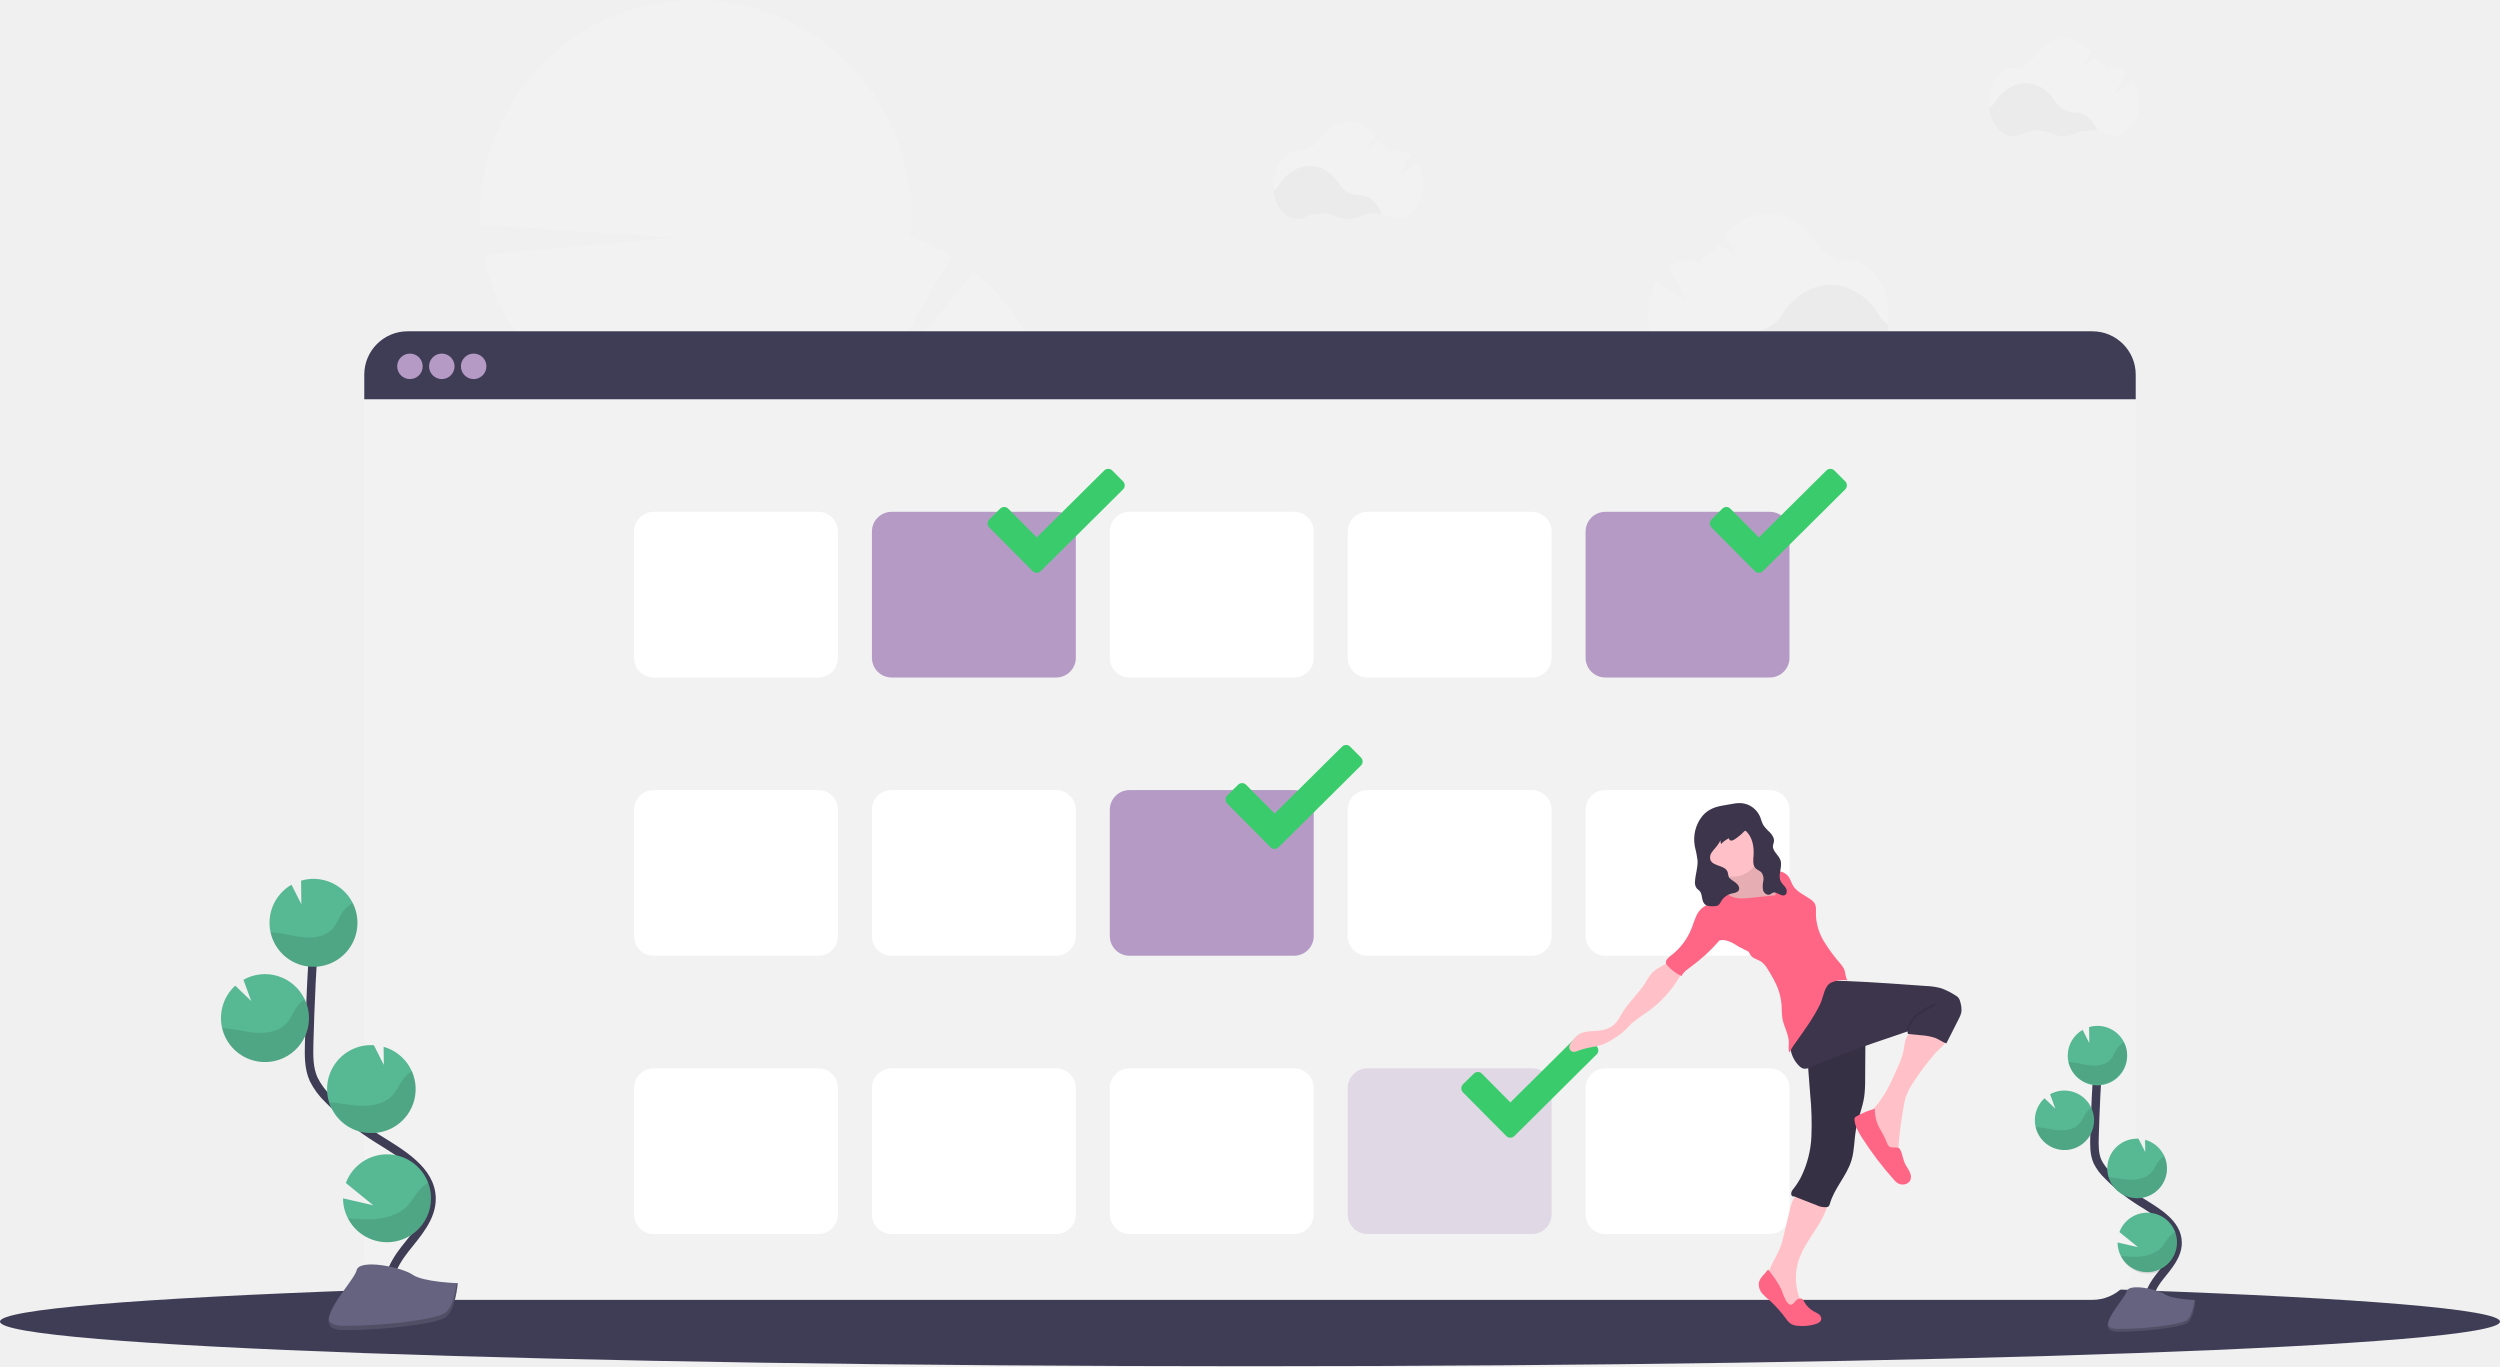
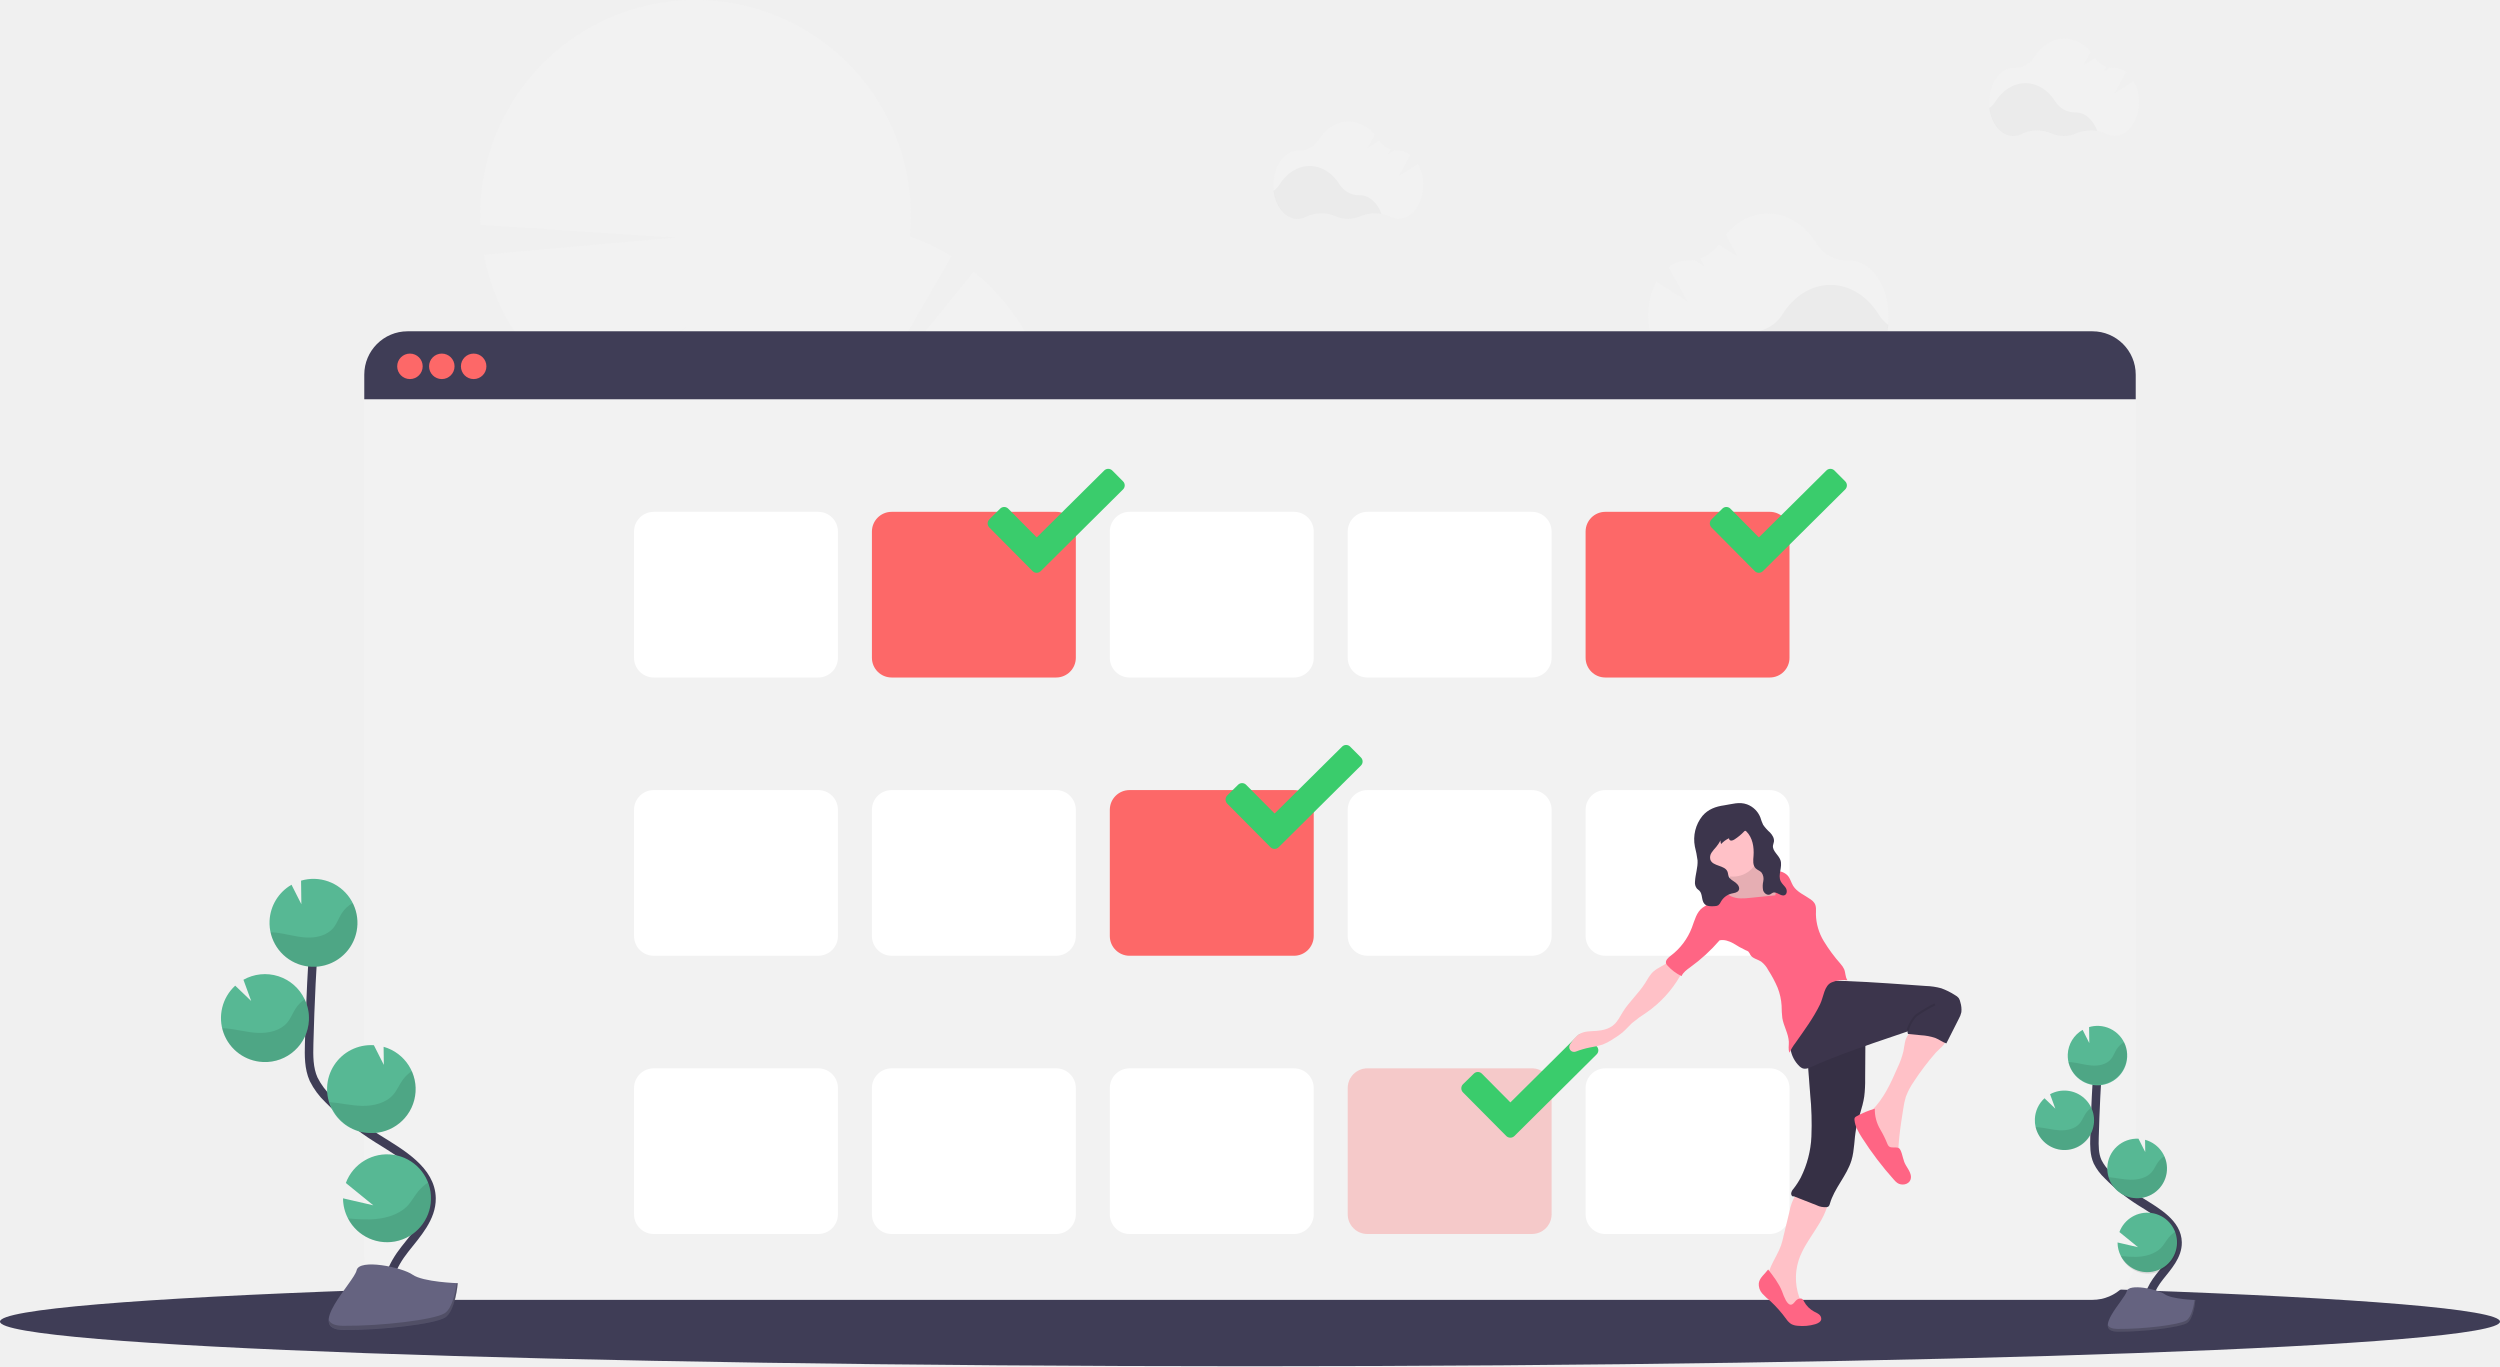
<svg xmlns="http://www.w3.org/2000/svg" id="af276b94-b3c8-433b-9b31-66faa65c3372" data-name="Layer 1" width="1177" height="643.22" viewBox="0 0 1177 643.22">
  <path d="M469.83,256.31l-51,63.17,40.65-70.43a101.89,101.89,0,0,0-19.68-9.36,101.35,101.35,0,1,0-202.11-5.53l92.12,6.06-90.5,8.13A101.5,101.5,0,0,0,284.19,315l50.43-32.72-41.94,37.6a101.56,101.56,0,0,0,12.88,5.54A101.33,101.33,0,0,0,373,431,101.34,101.34,0,0,0,510.86,535.32a34.76,34.76,0,0,0,4.69,11.17,33.28,33.28,0,0,0,12.83,11.89,34.62,34.62,0,0,0,18.21,28.54,34.68,34.68,0,0,0,18.21,28.53A34.66,34.66,0,0,0,583,644a33.4,33.4,0,0,0,5.38,16.64c8.23,12.89,22.89,18.25,32.74,12s11.16-21.83,2.93-34.73A33.44,33.44,0,0,0,611.24,626,34.68,34.68,0,0,0,593,597.43a34.66,34.66,0,0,0-18.22-28.53,34.62,34.62,0,0,0-18.21-28.53,33.39,33.39,0,0,0-5.39-16.64,34.6,34.6,0,0,0-8-8.86,101.33,101.33,0,0,0-35.91-169.55,101.41,101.41,0,0,0-37.43-89Z" transform="translate(-11.5 -128.39)" fill="#f2f2f2" />
  <path d="M679.07,205.6l-9.1,5.77,5.53-10.05a9,9,0,0,0-5.51-2h-.14a10.79,10.79,0,0,1-1.89-.14l-3.09,2,1.33-2.41a11,11,0,0,1-5.4-4.09l-5.52,3.5,3.49-6.34a16.17,16.17,0,0,0-12.37-6.26c-5.75,0-10.86,3.42-14.16,8.74a10.57,10.57,0,0,1-9.36,5h-.31c-6.34,0-11.48,7.19-11.48,16s5.14,16.05,11.48,16.05a8.62,8.62,0,0,0,4-1,16.56,16.56,0,0,1,13.89-.27,14.52,14.52,0,0,0,11.81,0,16.58,16.58,0,0,1,13.77.27,8.61,8.61,0,0,0,4,1c6.34,0,11.48-7.18,11.48-16.05A20.28,20.28,0,0,0,679.07,205.6Z" transform="translate(-11.5 -128.39)" fill="#f2f2f2" />
  <path d="M661.92,229.09a17,17,0,0,0-9.83,1.07,14.52,14.52,0,0,1-11.81,0,16.58,16.58,0,0,0-13.9.27,8.55,8.55,0,0,1-4,1c-5.64,0-10.32-5.67-11.3-13.15a10.93,10.93,0,0,0,2.82-3c3.3-5.32,8.42-8.73,14.16-8.73s10.79,3.37,14.09,8.63a10.85,10.85,0,0,0,9.36,5.14h.15C656.15,220.25,660,223.85,661.92,229.09Z" transform="translate(-11.5 -128.39)" opacity="0.03" />
  <path d="M1016.07,166.6l-9.1,5.77,5.53-10.05a9,9,0,0,0-5.51-2h-.14a10.79,10.79,0,0,1-1.89-.14l-3.09,2,1.33-2.41a11,11,0,0,1-5.4-4.09l-5.52,3.5,3.49-6.34a16.17,16.17,0,0,0-12.37-6.26c-5.75,0-10.86,3.42-14.16,8.74a10.57,10.57,0,0,1-9.36,5h-.31c-6.34,0-11.48,7.19-11.48,16s5.14,16.05,11.48,16.05a8.62,8.62,0,0,0,4-1,16.56,16.56,0,0,1,13.89-.27,14.52,14.52,0,0,0,11.81,0,16.58,16.58,0,0,1,13.77.27,8.61,8.61,0,0,0,4,1c6.34,0,11.48-7.18,11.48-16.05A20.28,20.28,0,0,0,1016.07,166.6Z" transform="translate(-11.5 -128.39)" fill="#f2f2f2" />
  <path d="M998.92,190.09a17,17,0,0,0-9.83,1.07,14.52,14.52,0,0,1-11.81,0,16.58,16.58,0,0,0-13.9.27,8.55,8.55,0,0,1-4,1c-5.64,0-10.32-5.67-11.3-13.15a10.93,10.93,0,0,0,2.82-3c3.3-5.32,8.42-8.73,14.16-8.73s10.79,3.37,14.09,8.63a10.85,10.85,0,0,0,9.36,5.14h.15C993.15,181.25,997,184.85,998.92,190.09Z" transform="translate(-11.5 -128.39)" opacity="0.03" />
  <path d="M791.34,261,806,270.32l-8.88-16.15a14.48,14.48,0,0,1,8.85-3.15h.23a17.08,17.08,0,0,0,3-.22l4.95,3.14L812,250.08a17.78,17.78,0,0,0,8.67-6.58l8.87,5.62L824,238.93c5.19-6.22,12.18-10,19.87-10,9.23,0,17.44,5.48,22.75,14a17,17,0,0,0,15,8.11h.5c10.18,0,18.43,11.54,18.43,25.78s-8.25,25.79-18.43,25.79a13.86,13.86,0,0,1-6.43-1.61,26.59,26.59,0,0,0-22.31-.43,23.28,23.28,0,0,1-19,0,26.64,26.64,0,0,0-22.12.43,13.9,13.9,0,0,1-6.35,1.57c-10.19,0-18.44-11.54-18.44-25.79A32.78,32.78,0,0,1,791.34,261Z" transform="translate(-11.5 -128.39)" fill="#f2f2f2" />
  <path d="M818.89,298.77a27.36,27.36,0,0,1,15.8,1.72,23.28,23.28,0,0,0,19,0,26.61,26.61,0,0,1,22.32.43,13.82,13.82,0,0,0,6.42,1.61c9.05,0,16.57-9.11,18.14-21.13a17.44,17.44,0,0,1-4.52-4.88c-5.31-8.54-13.52-14-22.75-14s-17.33,5.42-22.64,13.88a17.44,17.44,0,0,1-15,8.25h-.23C828.17,284.58,821.93,290.36,818.89,298.77Z" transform="translate(-11.5 -128.39)" opacity="0.03" />
  <ellipse cx="588.5" cy="622.22" rx="588.5" ry="21" fill="#3f3d56" />
  <rect x="171.5" y="155.97" width="834" height="456" rx="20.42" fill="#f2f2f2" />
  <path d="M1017,304.78v11.58H183V304.78a20.42,20.42,0,0,1,20.42-20.42H996.58A20.42,20.42,0,0,1,1017,304.78Z" transform="translate(-11.5 -128.39)" fill="#3f3d56" />
-   <circle cx="193" cy="172.47" r="6" fill="#b59ac5" />
-   <circle cx="208" cy="172.47" r="6" fill="#b59ac5" />
-   <circle cx="223" cy="172.47" r="6" fill="#b59ac5" />
+   <circle cx="193" cy="172.47" r="6" fill="#fd6868" />
+   <circle cx="208" cy="172.47" r="6" fill="#fd6868" />
+   <circle cx="223" cy="172.47" r="6" fill="#fd6868" />
  <path d="M347.5,503.86" transform="translate(-11.5 -128.39)" fill="none" stroke="#f2f2f2" stroke-miterlimit="10" stroke-width="2" />
  <path d="M333.5,502.86" transform="translate(-11.5 -128.39)" fill="none" stroke="#f2f2f2" stroke-miterlimit="10" stroke-width="2" />
  <rect x="298.5" y="240.97" width="96" height="78" rx="9.29" fill="#fff" />
-   <rect x="410.5" y="240.97" width="96" height="78" rx="9.29" fill="#b59ac5" />
+   <rect x="410.5" y="240.97" width="96" height="78" rx="9.29" fill="#fd6868" />
  <rect x="522.5" y="240.97" width="96" height="78" rx="9.29" fill="#fff" />
  <rect x="634.5" y="240.97" width="96" height="78" rx="9.29" fill="#fff" />
-   <rect x="746.5" y="240.97" width="96" height="78" rx="9.29" fill="#b59ac5" />
+   <rect x="746.5" y="240.97" width="96" height="78" rx="9.29" fill="#fd6868" />
  <rect x="298.5" y="371.97" width="96" height="78" rx="9.29" fill="#fff" />
  <rect x="410.5" y="371.97" width="96" height="78" rx="9.29" fill="#fff" />
-   <rect x="522.5" y="371.97" width="96" height="78" rx="9.29" fill="#b59ac5" />
+   <rect x="522.5" y="371.97" width="96" height="78" rx="9.29" fill="#fd6868" />
  <rect x="634.5" y="371.97" width="96" height="78" rx="9.29" fill="#fff" />
  <rect x="746.5" y="371.97" width="96" height="78" rx="9.29" fill="#fff" />
  <rect x="298.5" y="502.97" width="96" height="78" rx="9.29" fill="#fff" />
  <rect x="410.5" y="502.97" width="96" height="78" rx="9.29" fill="#fff" />
  <rect x="522.5" y="502.97" width="96" height="78" rx="9.29" fill="#fff" />
-   <rect x="634.5" y="502.97" width="96" height="78" rx="9.29" fill="#b59ac5" opacity="0.3" />
+   <rect x="634.5" y="502.97" width="96" height="78" rx="9.29" fill="#fd6868" opacity="0.3" />
  <rect x="746.5" y="502.97" width="96" height="78" rx="9.29" fill="#fff" />
  <path d="M540.22,355l-5.06-5.09a2.68,2.68,0,0,0-3.81,0l-31.76,31.49-13.43-13.54a2.66,2.66,0,0,0-3.78,0l-5.11,5.05a2.72,2.72,0,0,0,0,3.82l20.39,20.55a2.72,2.72,0,0,0,3.82,0l38.74-38.46A2.68,2.68,0,0,0,540.22,355Z" transform="translate(-11.5 -128.39)" fill="#3acc6c" />
  <path d="M880.22,355l-5.06-5.09a2.68,2.68,0,0,0-3.81,0l-31.76,31.49-13.43-13.54a2.66,2.66,0,0,0-3.78,0l-5.11,5.05a2.72,2.72,0,0,0,0,3.82l20.39,20.55a2.72,2.72,0,0,0,3.82,0l38.74-38.46A2.68,2.68,0,0,0,880.22,355Z" transform="translate(-11.5 -128.39)" fill="#3acc6c" />
  <path d="M652.22,485l-5.06-5.09a2.68,2.68,0,0,0-3.81,0l-31.76,31.49-13.43-13.54a2.66,2.66,0,0,0-3.78,0l-5.11,5.05a2.72,2.72,0,0,0,0,3.82l20.39,20.55a2.72,2.72,0,0,0,3.82,0l38.74-38.46A2.68,2.68,0,0,0,652.22,485Z" transform="translate(-11.5 -128.39)" fill="#3acc6c" />
  <path d="M763.22,621l-5.06-5.09a2.68,2.68,0,0,0-3.81,0l-31.76,31.49-13.43-13.54a2.66,2.66,0,0,0-3.78,0l-5.11,5a2.72,2.72,0,0,0,0,3.82l20.39,20.55a2.72,2.72,0,0,0,3.82,0l38.74-38.46A2.68,2.68,0,0,0,763.22,621Z" transform="translate(-11.5 -128.39)" fill="#3acc6c" />
  <path d="M1023.9,746.78c-3-5.51.4-12.27,4.29-17.18s8.61-10,8.51-16.29c-.15-9-9.7-14.32-17.33-19.09a84,84,0,0,1-15.56-12.51,22.8,22.8,0,0,1-4.78-6.4c-1.58-3.52-1.54-7.52-1.44-11.37q.51-19.26,1.91-38.49" transform="translate(-11.5 -128.39)" fill="none" stroke="#3f3d56" stroke-miterlimit="10" stroke-width="4" />
  <path d="M985,624.75a14,14,0,0,1,7-11.5l3.14,6.22-.1-7.53a14.22,14.22,0,0,1,4.63-.56A14,14,0,1,1,985,624.75Z" transform="translate(-11.5 -128.39)" fill="#57b894" />
  <path d="M1010,719.74a14,14,0,1,0-.68-11.3l8.77,7.13-9.65-2.23A14,14,0,0,0,1010,719.74Z" transform="translate(-11.5 -128.39)" fill="#57b894" />
  <path d="M1017,692.49A14,14,0,0,0,1021.4,665l.08,5.78-3.18-6.29h0a14,14,0,0,0-14.67,13.36,13.84,13.84,0,0,0,.6,4.79A14,14,0,0,0,1017,692.49Z" transform="translate(-11.5 -128.39)" fill="#57b894" />
  <path d="M982.88,669.82a14,14,0,1,0-6.21-26.27l2.48,6.8-5.1-4.9a14,14,0,0,0-4.53,9.69,13.79,13.79,0,0,0,.35,3.87A14,14,0,0,0,982.88,669.82Z" transform="translate(-11.5 -128.39)" fill="#57b894" />
  <path d="M986.88,628.49c3.24.35,6.39,1.36,9.64,1.56s6.82-.57,8.88-3.1c1.1-1.36,1.66-3.08,2.59-4.57a10,10,0,0,1,3.54-3.33,14,14,0,1,1-26.24,9.32Q986.09,628.4,986.88,628.49Z" transform="translate(-11.5 -128.39)" opacity="0.1" />
  <path d="M982.88,669.82a14,14,0,0,0,13.35-20,10.37,10.37,0,0,0-2.82,2.82c-1,1.51-1.61,3.26-2.78,4.64-2.19,2.57-5.92,3.41-9.31,3.26s-6.66-1.12-10-1.43c-.47,0-.94-.07-1.42-.08A14,14,0,0,0,982.88,669.82Z" transform="translate(-11.5 -128.39)" opacity="0.1" />
  <path d="M1017,692.49a14,14,0,0,0,13.46-19.76,11.48,11.48,0,0,0-3,2.85c-1.09,1.54-1.77,3.31-3,4.73-2.37,2.64-6.35,3.57-9.93,3.49s-6.83-.93-10.28-1.2A14,14,0,0,0,1017,692.49Z" transform="translate(-11.5 -128.39)" opacity="0.1" />
  <path d="M1010,719.74a14,14,0,0,0,25.59-11.45,13.59,13.59,0,0,0-3.08,2.75c-1.34,1.62-2.22,3.47-3.76,5-2.87,2.82-7.5,4-11.63,4.09A60,60,0,0,1,1010,719.74Z" transform="translate(-11.5 -128.39)" opacity="0.1" />
  <path d="M1045.07,740.43s-11.08-.34-14.42-2.72-17-5.21-17.86-1.4-16.65,19-4.15,19.06,29.06-2,32.4-4S1045.07,740.43,1045.07,740.43Z" transform="translate(-11.5 -128.39)" fill="#656380" />
  <path d="M1008.42,754.05c12.51.1,29.06-1.95,32.39-4,2.54-1.55,3.55-7.09,3.89-9.65h.37s-.7,8.94-4,11-19.89,4.08-32.4,4c-3.61,0-4.85-1.31-4.78-3.21C1004.36,753.31,1005.73,754,1008.42,754.05Z" transform="translate(-11.5 -128.39)" opacity="0.2" />
  <path d="M195.79,741.86c-4.39-8.12.59-18.08,6.31-25.33s12.7-14.78,12.56-24c-.22-13.27-14.3-21.1-25.56-28.14a124.61,124.61,0,0,1-22.94-18.44,33.79,33.79,0,0,1-7-9.44c-2.33-5.19-2.26-11.09-2.11-16.78q.72-28.4,2.8-56.75" transform="translate(-11.5 -128.39)" fill="none" stroke="#3f3d56" stroke-miterlimit="10" stroke-width="4" />
  <path d="M138.41,561.93a20.68,20.68,0,0,1,10.33-17l4.64,9.17-.14-11.1a20.7,20.7,0,1,1-14.83,18.89Z" transform="translate(-11.5 -128.39)" fill="#57b894" />
  <path d="M175.32,702a20.69,20.69,0,1,0-1-16.66l12.92,10.51L173,692.56A20.61,20.61,0,0,0,175.32,702Z" transform="translate(-11.5 -128.39)" fill="#57b894" />
  <path d="M185.54,661.82a20.7,20.7,0,0,0,6.56-40.6l.11,8.52-4.69-9.27h-.05a20.7,20.7,0,1,0-1.93,41.35Z" transform="translate(-11.5 -128.39)" fill="#57b894" />
  <path d="M135.3,628.39a20.71,20.71,0,0,0,21.64-19.71,20.44,20.44,0,0,0-2-9.81,20.67,20.67,0,0,0-28.83-9.21l3.65,10-7.52-7.22a20.7,20.7,0,0,0,13,35.93Z" transform="translate(-11.5 -128.39)" fill="#57b894" />
  <path d="M141.2,567.44c4.77.53,9.42,2,14.21,2.31s10.06-.85,13.09-4.58c1.63-2,2.45-4.54,3.83-6.73a14.77,14.77,0,0,1,5.21-4.91,20.7,20.7,0,1,1-38.69,13.74C139.63,567.3,140.42,567.36,141.2,567.44Z" transform="translate(-11.5 -128.39)" opacity="0.1" />
  <path d="M135.3,628.39a20.71,20.71,0,0,0,21.64-19.71,20.44,20.44,0,0,0-2-9.81,15.39,15.39,0,0,0-4.16,4.16c-1.47,2.23-2.37,4.8-4.1,6.84-3.22,3.79-8.73,5-13.72,4.8s-9.82-1.64-14.79-2.1c-.69-.06-1.39-.11-2.09-.13A20.69,20.69,0,0,0,135.3,628.39Z" transform="translate(-11.5 -128.39)" opacity="0.1" />
  <path d="M185.54,661.82a20.69,20.69,0,0,0,19.85-29.14,16.69,16.69,0,0,0-4.37,4.21c-1.61,2.27-2.61,4.88-4.5,7-3.49,3.89-9.36,5.26-14.65,5.14-5.12-.12-10.06-1.37-15.15-1.76A20.71,20.71,0,0,0,185.54,661.82Z" transform="translate(-11.5 -128.39)" opacity="0.1" />
  <path d="M175.32,702a20.7,20.7,0,0,0,37.73-16.89,20.9,20.9,0,0,0-4.55,4c-2,2.4-3.26,5.12-5.54,7.36-4.23,4.15-11.06,5.86-17.14,6A89.06,89.06,0,0,1,175.32,702Z" transform="translate(-11.5 -128.39)" opacity="0.1" />
  <path d="M227,732.51s-16.33-.5-21.26-4-25.12-7.69-26.34-2.07-24.55,28-6.11,28.11,42.85-2.87,47.76-5.87S227,732.51,227,732.51Z" transform="translate(-11.5 -128.39)" fill="#656380" />
  <path d="M173,752.58c18.44.15,42.85-2.87,47.76-5.86,3.74-2.28,5.24-10.46,5.73-14.23l.55,0s-1,13.17-5.95,16.16-29.32,6-47.76,5.87c-5.32,0-7.16-1.94-7.06-4.74C167,751.49,169,752.55,173,752.58Z" transform="translate(-11.5 -128.39)" opacity="0.2" />
  <path d="M872.76,692a4.83,4.83,0,0,0-.32,1.31c-1.59,10.47-10.74,18.2-14.08,28.25a27.1,27.1,0,0,0,1.18,19.87,6.57,6.57,0,0,1,.91,2.87c0,1-.8,2.09-1.81,2-2.42-.16-4.33-2-6.35-3.3a22.61,22.61,0,0,1-6.46-6,11.18,11.18,0,0,1-1.91-8.43c1.2-5.46,5.37-10.33,6.67-15.77L854,698.69a22.07,22.07,0,0,1,2.8-7.53,4.65,4.65,0,0,1,2.36-2,5.58,5.58,0,0,1,1.78-.14C864.89,689.19,869,690.67,872.76,692Z" transform="translate(-11.5 -128.39)" fill="#ffc1c7" />
  <path d="M858.75,739.77a1.89,1.89,0,0,1,1.08.08,2.68,2.68,0,0,1,1,1.28,11.72,11.72,0,0,0,4.71,4.73,13.63,13.63,0,0,1,2.3,1.3,2.67,2.67,0,0,1,1.11,2.28c-.16,1.31-1.59,2-2.85,2.39a21.38,21.38,0,0,1-8.34.73,7.31,7.31,0,0,1-3-.84,8.87,8.87,0,0,1-2.31-2.34,58,58,0,0,0-7.4-8.39,32.4,32.4,0,0,1-3.88-3.61,6.44,6.44,0,0,1-1.63-4.88c.39-2.6,2.85-4.3,4.4-6.43,2.49,3.2,5,6.45,6.52,10.21a29.35,29.35,0,0,0,1.86,4.39c.71,1.17,1.73,2.52,3,1.76S856.9,740.09,858.75,739.77Z" transform="translate(-11.5 -128.39)" fill="#ff6584" />
  <path d="M888.81,615.27a13.16,13.16,0,0,1,.89,5.92l-.09,14.93a60,60,0,0,1-.46,8.69c-.79,5.19-2.92,10.1-3.85,15.27-.88,4.85-.71,9.89-2.14,14.61-2.22,7.31-8.1,13.1-10.17,20.46a2.32,2.32,0,0,1-.59,1.19,1.71,1.71,0,0,1-.84.36,8.93,8.93,0,0,1-4.81-.9L856,691.58c-.74.32-1.25-.53-1.21-1.35a3.91,3.91,0,0,1,1.07-2.13,35.75,35.75,0,0,0,3.46-5.33,47.89,47.89,0,0,0,5-19.29,142.59,142.59,0,0,0-.59-20q-.55-7.22-1.1-14.42c-.17-2.29-.3-4.77,1-6.68s3.51-2.7,5.64-3.36A91.68,91.68,0,0,1,888.81,615.27Z" transform="translate(-11.5 -128.39)" fill="#3c354c" />
  <path d="M888.81,615.27a13.16,13.16,0,0,1,.89,5.92l-.09,14.93a60,60,0,0,1-.46,8.69c-.79,5.19-2.92,10.1-3.85,15.27-.88,4.85-.71,9.89-2.14,14.61-2.22,7.31-8.1,13.1-10.17,20.46a2.32,2.32,0,0,1-.59,1.19,1.71,1.71,0,0,1-.84.36,8.93,8.93,0,0,1-4.81-.9L856,691.58c-.74.32-1.25-.53-1.21-1.35a3.91,3.91,0,0,1,1.07-2.13,35.75,35.75,0,0,0,3.46-5.33,47.89,47.89,0,0,0,5-19.29,142.59,142.59,0,0,0-.59-20q-.55-7.22-1.1-14.42c-.17-2.29-.3-4.77,1-6.68s3.51-2.7,5.64-3.36A91.68,91.68,0,0,1,888.81,615.27Z" transform="translate(-11.5 -128.39)" opacity="0.1" />
  <path d="M912.35,637.89a31.09,31.09,0,0,0-3.59,6.91,37,37,0,0,0-1.21,5.62c-1.4,8.83-2.81,17.74-2.27,26.66a5.62,5.62,0,0,1-5-1.24,14.29,14.29,0,0,1-3.27-4.23,45,45,0,0,1-2.69-5.38,33.69,33.69,0,0,1-2.55-13.11,2.26,2.26,0,0,1,.18-1.07,2.47,2.47,0,0,1,.53-.63c5.87-5.56,9.25-13.19,12.48-20.6a38.1,38.1,0,0,0,2.68-7.57c.53-2.64.57-5.56,2.24-7.67,1.5-1.88,4-2.67,6.34-3a11.93,11.93,0,0,1,5.12.21c1.82.56,6.13,2.69,6.38,4.84s-3.59,4.9-4.84,6.33A121.86,121.86,0,0,0,912.35,637.89Z" transform="translate(-11.5 -128.39)" fill="#ffc1c7" />
  <path d="M908.78,677c1.28,2.15,3.07,4.55,2.16,6.87s-4.24,2.84-6.24,1.41a9.62,9.62,0,0,1-1.56-1.5,153.83,153.83,0,0,1-15-19.74c-1.66-2.59-3.28-5.35-3.56-8.41a1.76,1.76,0,0,1,.14-1,1.93,1.93,0,0,1,.78-.66,38.84,38.84,0,0,1,8.66-3.6,18.37,18.37,0,0,0,2.56,9.75,46.56,46.56,0,0,1,3.3,6.68c.68,1.68,1.38,1.81,3.13,1.83,1.41,0,2.42-.17,3.1,1.26C907.33,672.13,907.41,674.7,908.78,677Z" transform="translate(-11.5 -128.39)" fill="#ff6584" />
  <path d="M871.3,590c12.86.2,25.7,1.1,38.53,2l8.34.59a31.16,31.16,0,0,1,7.27,1.08,31.91,31.91,0,0,1,6.44,3.19,5.65,5.65,0,0,1,1.8,1.44,5.39,5.39,0,0,1,.76,2,11.39,11.39,0,0,1,.47,4.62,11.27,11.27,0,0,1-1.23,3.17l-5.84,11.54c-1.87-.61-3.32-1.83-5.15-2.55a25.41,25.41,0,0,0-6.82-1.3l-6.08-.6a1.73,1.73,0,0,1-.17-1.2c-5.34,1.86-10.66,3.59-16,5.45-9.8,3.41-19.62,6.83-29.06,11.15-1.4.64-3,1.31-4.43.77a4.61,4.61,0,0,1-1.39-.92,14.29,14.29,0,0,1-4.3-8.37,31.22,31.22,0,0,1,.14-9.55c.9-6.51,2.87-13.32,7.85-17.61C865.06,592.57,867.82,589.91,871.3,590Z" transform="translate(-11.5 -128.39)" fill="#3c354c" />
  <path d="M922.46,601.24a61.52,61.52,0,0,0-8.26,4.84,6.72,6.72,0,0,0-1.09.89,8.16,8.16,0,0,0-.67.88,16.52,16.52,0,0,0-2.82,5.62" transform="translate(-11.5 -128.39)" fill="none" stroke="#000" stroke-miterlimit="10" opacity="0.1" />
  <path d="M790.1,585.65c-1.8,1.51-2.86,3.69-4.13,5.67-3.05,4.8-7.43,8.66-10.44,13.49-1.29,2.08-2.36,4.38-4.2,6-2.2,2-5.24,2.69-8.18,2.92-2.65.19-5.45.06-7.79,1.33-2,1.1-3.4,3.09-4.68,5l0,.06a2.26,2.26,0,0,0,2.7,3.36,40.25,40.25,0,0,1,6.63-1.93,42,42,0,0,0,5.9-1.34,27.59,27.59,0,0,0,5.28-2.81,34.32,34.32,0,0,0,4.15-2.91c1.61-1.37,3-3,4.52-4.45a70.68,70.68,0,0,1,7-5.08,53.4,53.4,0,0,0,15.64-17.09,3.88,3.88,0,0,0,.71-2.27,4.11,4.11,0,0,0-1-2c-1.77-2.25-3.38-4.09-5.84-2C794.43,583.21,792,584,790.1,585.65Z" transform="translate(-11.5 -128.39)" fill="#ffc1c7" />
  <path d="M840.41,536.92a3,3,0,0,0,.64,1.76c.66.67,1.75.53,2.69.47a8.89,8.89,0,0,1,7.06,2.45c1.71,1.79,2.38,4.32,2.78,6.77a12.58,12.58,0,0,1-.18,6.16,9.46,9.46,0,0,1-5.09,5.14,23.77,23.77,0,0,1-7.18,1.76,17.93,17.93,0,0,1-6.2,0c-2.43-.56-4.54-2-6.73-3.21a36.86,36.86,0,0,1-4.43-2.5,7,7,0,0,1-2.89-4.06,2.2,2.2,0,0,1,.73-2.35,4.16,4.16,0,0,1,1.12-.34,4.74,4.74,0,0,0,3.41-3.35c.67-2.59-.94-5.2-1.1-7.87a3.73,3.73,0,0,1,.47-2.23,4.9,4.9,0,0,1,2.25-1.6l5-2.24a29.91,29.91,0,0,1,4.71-2.09c1.59-.41,1.7.69,2,2C839.84,533.38,840.17,535.15,840.41,536.92Z" transform="translate(-11.5 -128.39)" fill="#ffc1c7" />
  <path d="M840.41,536.92a3,3,0,0,0,.64,1.76c.66.67,1.75.53,2.69.47a8.89,8.89,0,0,1,7.06,2.45c1.71,1.79,2.38,4.32,2.78,6.77a12.58,12.58,0,0,1-.18,6.16,9.46,9.46,0,0,1-5.09,5.14,23.77,23.77,0,0,1-7.18,1.76,17.93,17.93,0,0,1-6.2,0c-2.43-.56-4.54-2-6.73-3.21a36.86,36.86,0,0,1-4.43-2.5,7,7,0,0,1-2.89-4.06,2.2,2.2,0,0,1,.73-2.35,4.16,4.16,0,0,1,1.12-.34,4.74,4.74,0,0,0,3.41-3.35c.67-2.59-.94-5.2-1.1-7.87a3.73,3.73,0,0,1,.47-2.23,4.9,4.9,0,0,1,2.25-1.6l5-2.24a29.91,29.91,0,0,1,4.71-2.09c1.59-.41,1.7.69,2,2C839.84,533.38,840.17,535.15,840.41,536.92Z" transform="translate(-11.5 -128.39)" opacity="0.1" />
  <circle cx="815.9" cy="400.24" r="12.47" fill="#ffc1c7" />
  <path d="M841.89,540a17.15,17.15,0,0,1,5.86-1.48,6.93,6.93,0,0,1,5.46,2.16c1.17,1.37,1.56,3.22,2.49,4.75,1.84,3,5.43,4.37,8.3,6.42a6.26,6.26,0,0,1,1.72,1.68c1,1.52.73,3.47.71,5.27a25.46,25.46,0,0,0,3.67,12.62A74.48,74.48,0,0,0,878,582.13a10.68,10.68,0,0,1,1.72,2.55c.7,1.68.5,3.71,1.54,5.2a14.53,14.53,0,0,0-7.37,1c-3.61,1.49-3.78,6.77-5.48,10.29-3.14,6.51-7.5,12.34-11.65,18.26A23.32,23.32,0,0,0,854,624c-.74-1.57-.23-3.44-.32-5.17-.2-3.87-2.44-7.34-3.07-11.16a52.67,52.67,0,0,1-.33-5.76,27.56,27.56,0,0,0-1.87-8.5,54.57,54.57,0,0,0-4.44-8.33,11.76,11.76,0,0,0-3.35-4c-1.66-1.08-3.95-1.39-5-3.07a6.7,6.7,0,0,0-1-1.62,3.74,3.74,0,0,0-1.16-.59,51.09,51.09,0,0,1-5.92-3.28c-2-1.09-4.27-1.9-6.48-1.41a80,80,0,0,1-13.83,12.68c-1.58,1.16-3.28,2.35-4.06,4.15a21.12,21.12,0,0,1-6.57-4.91,3.33,3.33,0,0,1-.7-1c-.51-1.46,1-2.77,2.2-3.69a29.9,29.9,0,0,0,9.94-13.23c1.29-3.39,2.14-7.29,5.08-9.42a17.49,17.49,0,0,0,2.63-1.85,33.28,33.28,0,0,0,2-3.12,5.29,5.29,0,0,1,5.55-1.88,24.52,24.52,0,0,1,3.31,1.59c2.77,1.25,5.95,1,9,.66l11.71-1.19a4,4,0,0,0-.86-3.8,11.63,11.63,0,0,0-1.55-1.23A8.61,8.61,0,0,1,841.89,540Z" transform="translate(-11.5 -128.39)" fill="#ff6584" />
  <path d="M834,507.08a10.78,10.78,0,0,1,6.27,6.14,25.06,25.06,0,0,0,1.32,3.51,20.25,20.25,0,0,0,3.25,3.62c1.12,1.19,2.08,2.74,1.82,4.35-.1.6-.36,1.16-.44,1.75-.35,2.59,2.59,4.37,3.49,6.82,1.17,3.22-1.38,7.06.18,10.1.59,1.14,1.66,2,2.33,3s.74,2.8-.39,3.41c-1.76.95-3.8-1.83-5.67-1.1-.48.19-.85.6-1.32.81-1.31.59-2.84-.57-3.27-1.94a10.21,10.21,0,0,1,.08-4.26,5.15,5.15,0,0,0-.8-4.09c-.76-.87-2-1.21-2.79-2-1.44-1.46-1.17-3.81-1-5.85.31-4.12-.43-8.63-3.38-11.53a.75.75,0,0,0-.53-.29.85.85,0,0,0-.53.33,24.9,24.9,0,0,1-4.48,3.71,2.82,2.82,0,0,1-1.6.58c-.57,0-1.14-.58-1-1.13a11.75,11.75,0,0,0-3.74,2.74,3.91,3.91,0,0,1-.3-1.72,16.13,16.13,0,0,1-2,3.06,24.91,24.91,0,0,0-2.2,2.72,4,4,0,0,0-.56,3.33c1.12,3.21,6.83,2.47,8.07,5.64.27.71.26,1.49.54,2.19.55,1.36,2,2,3.2,2.9s2.24,2.43,1.52,3.7c-.63,1.09-2.1,1.21-3.32,1.49a8,8,0,0,0-5,3.76,4.72,4.72,0,0,1-1.29,1.77,3.63,3.63,0,0,1-1.63.4c-1.7.14-3.65.18-4.82-1-1.57-1.65-.83-4.65-2.43-6.27-.37-.36-.83-.62-1.18-1a4.46,4.46,0,0,1-.89-3.35c.16-3.33,1.39-6.59,1.2-9.92a56.74,56.74,0,0,0-1.27-6.54A17.6,17.6,0,0,1,813,512.53c2.72-3.19,6.27-4.44,10.29-5C826.87,507,830.33,505.75,834,507.08Z" transform="translate(-11.5 -128.39)" fill="#3c354c" />
</svg>
